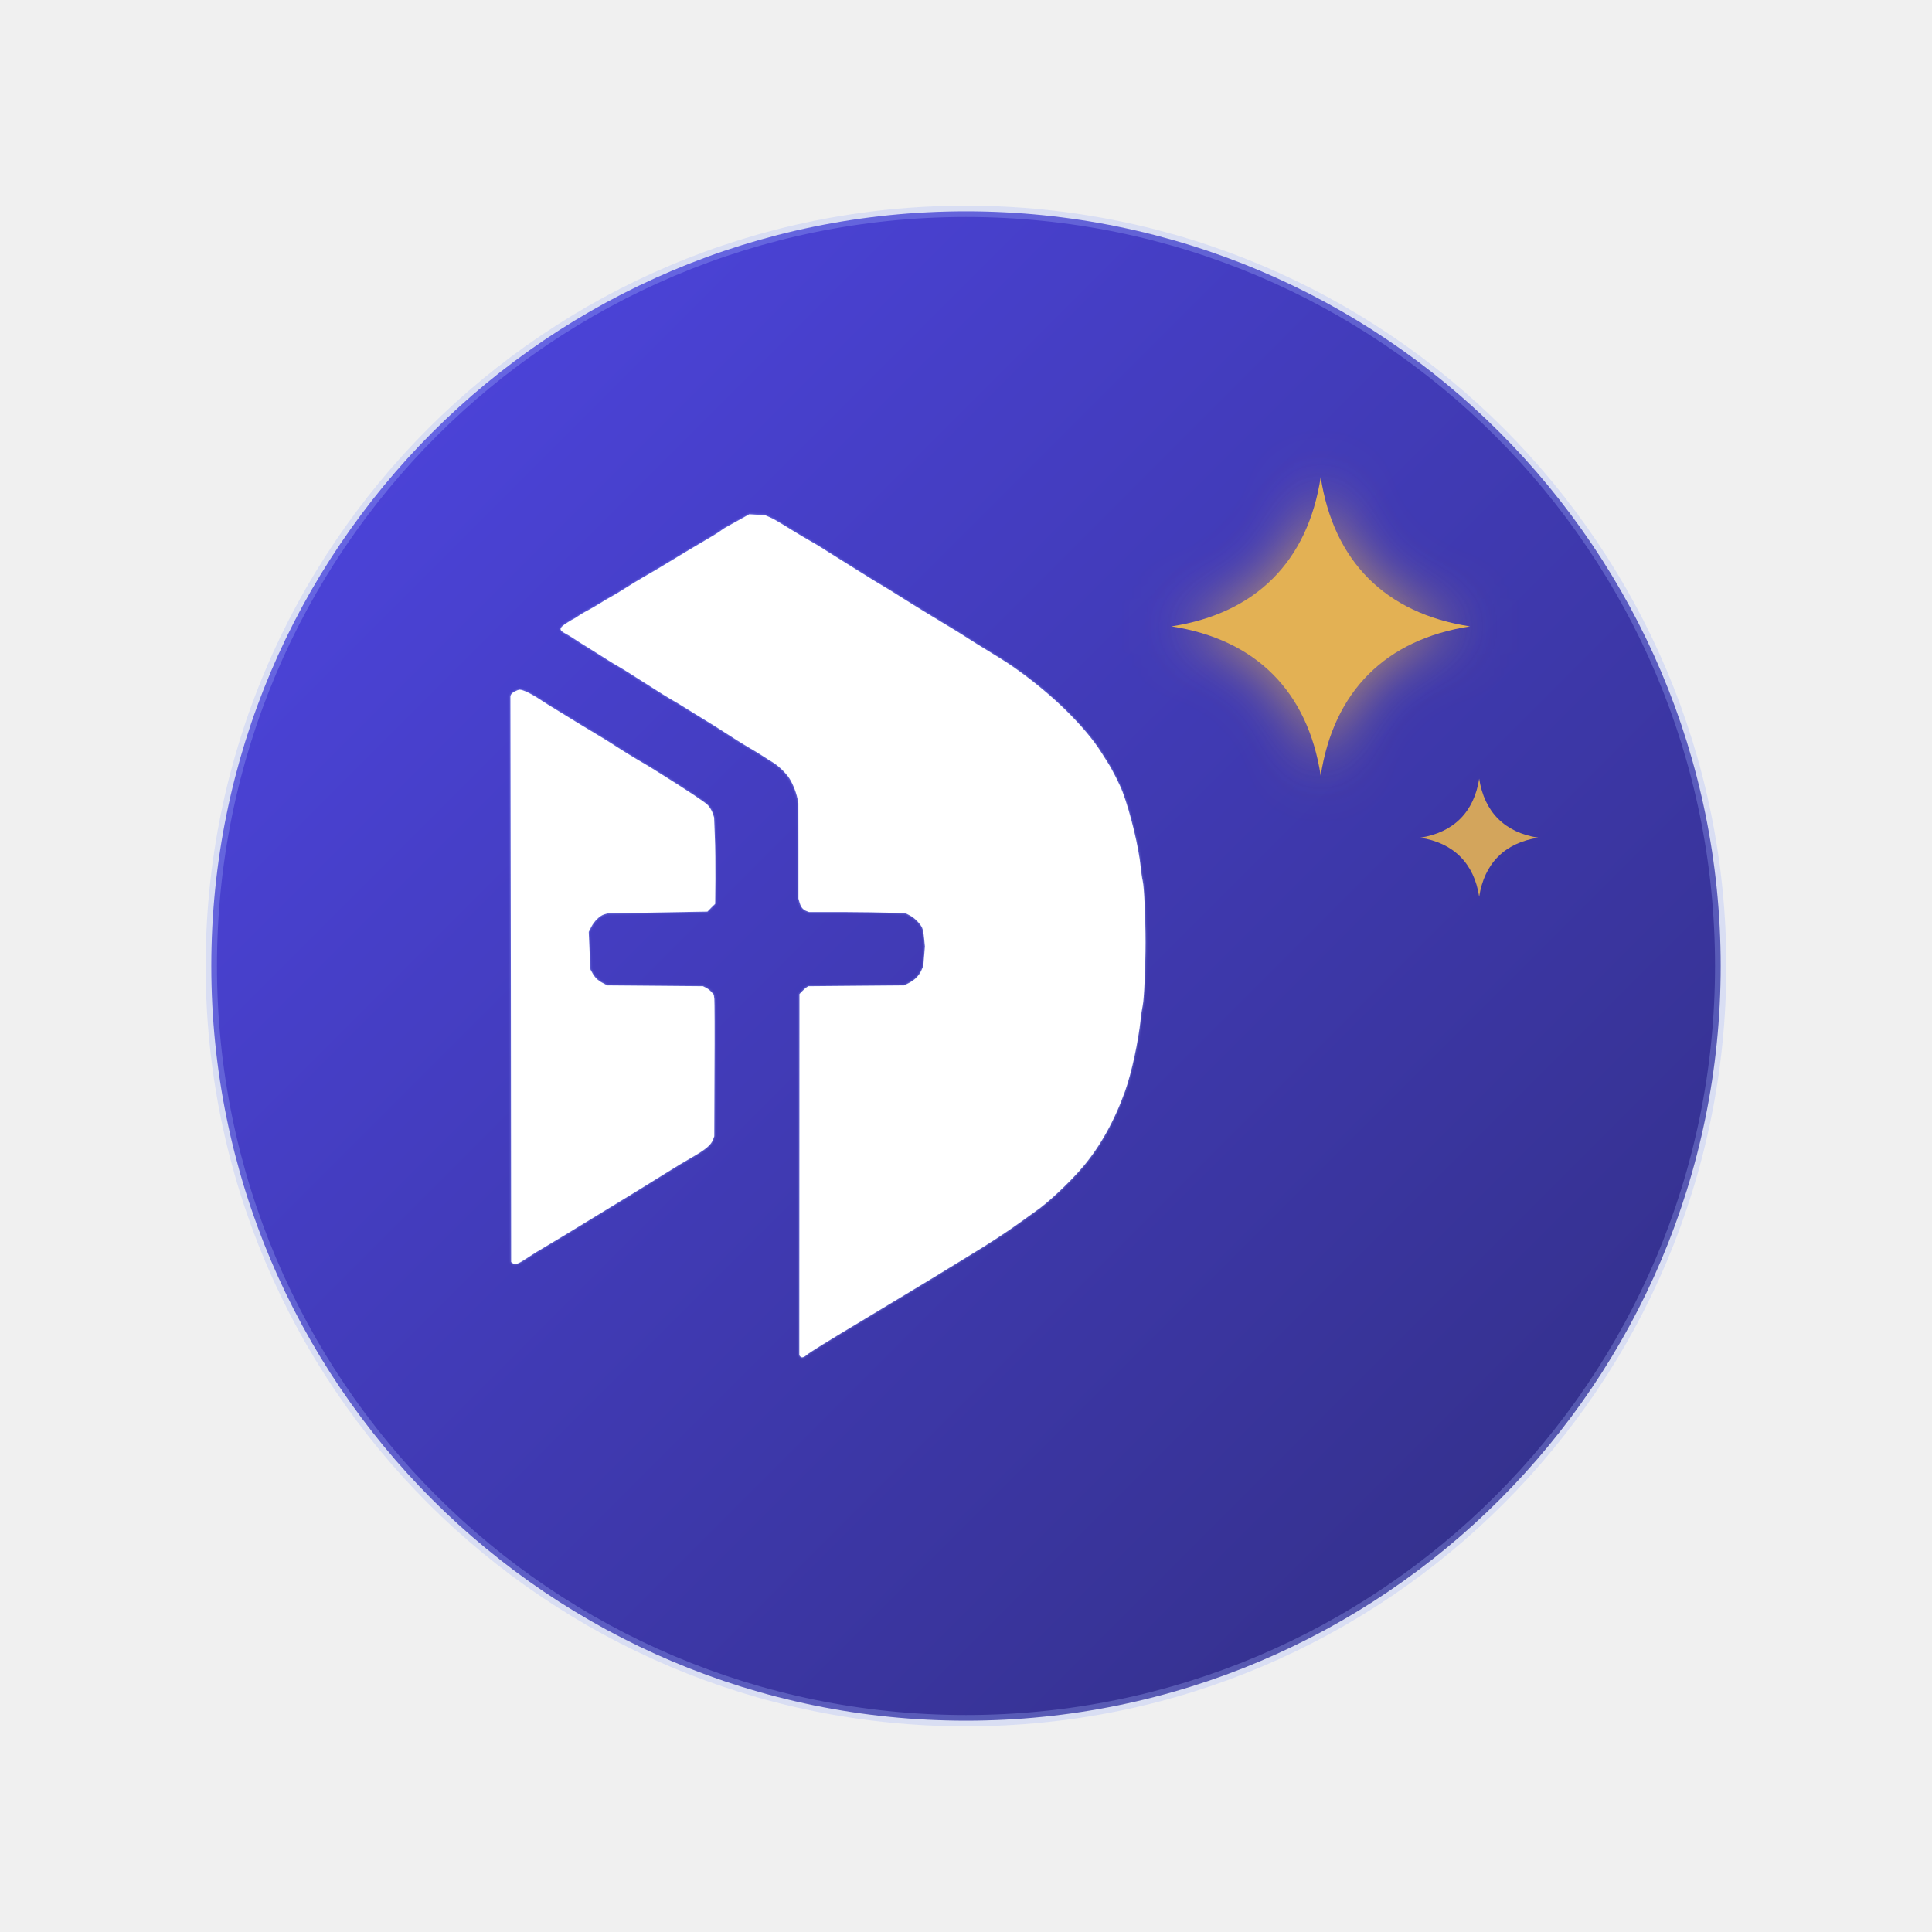
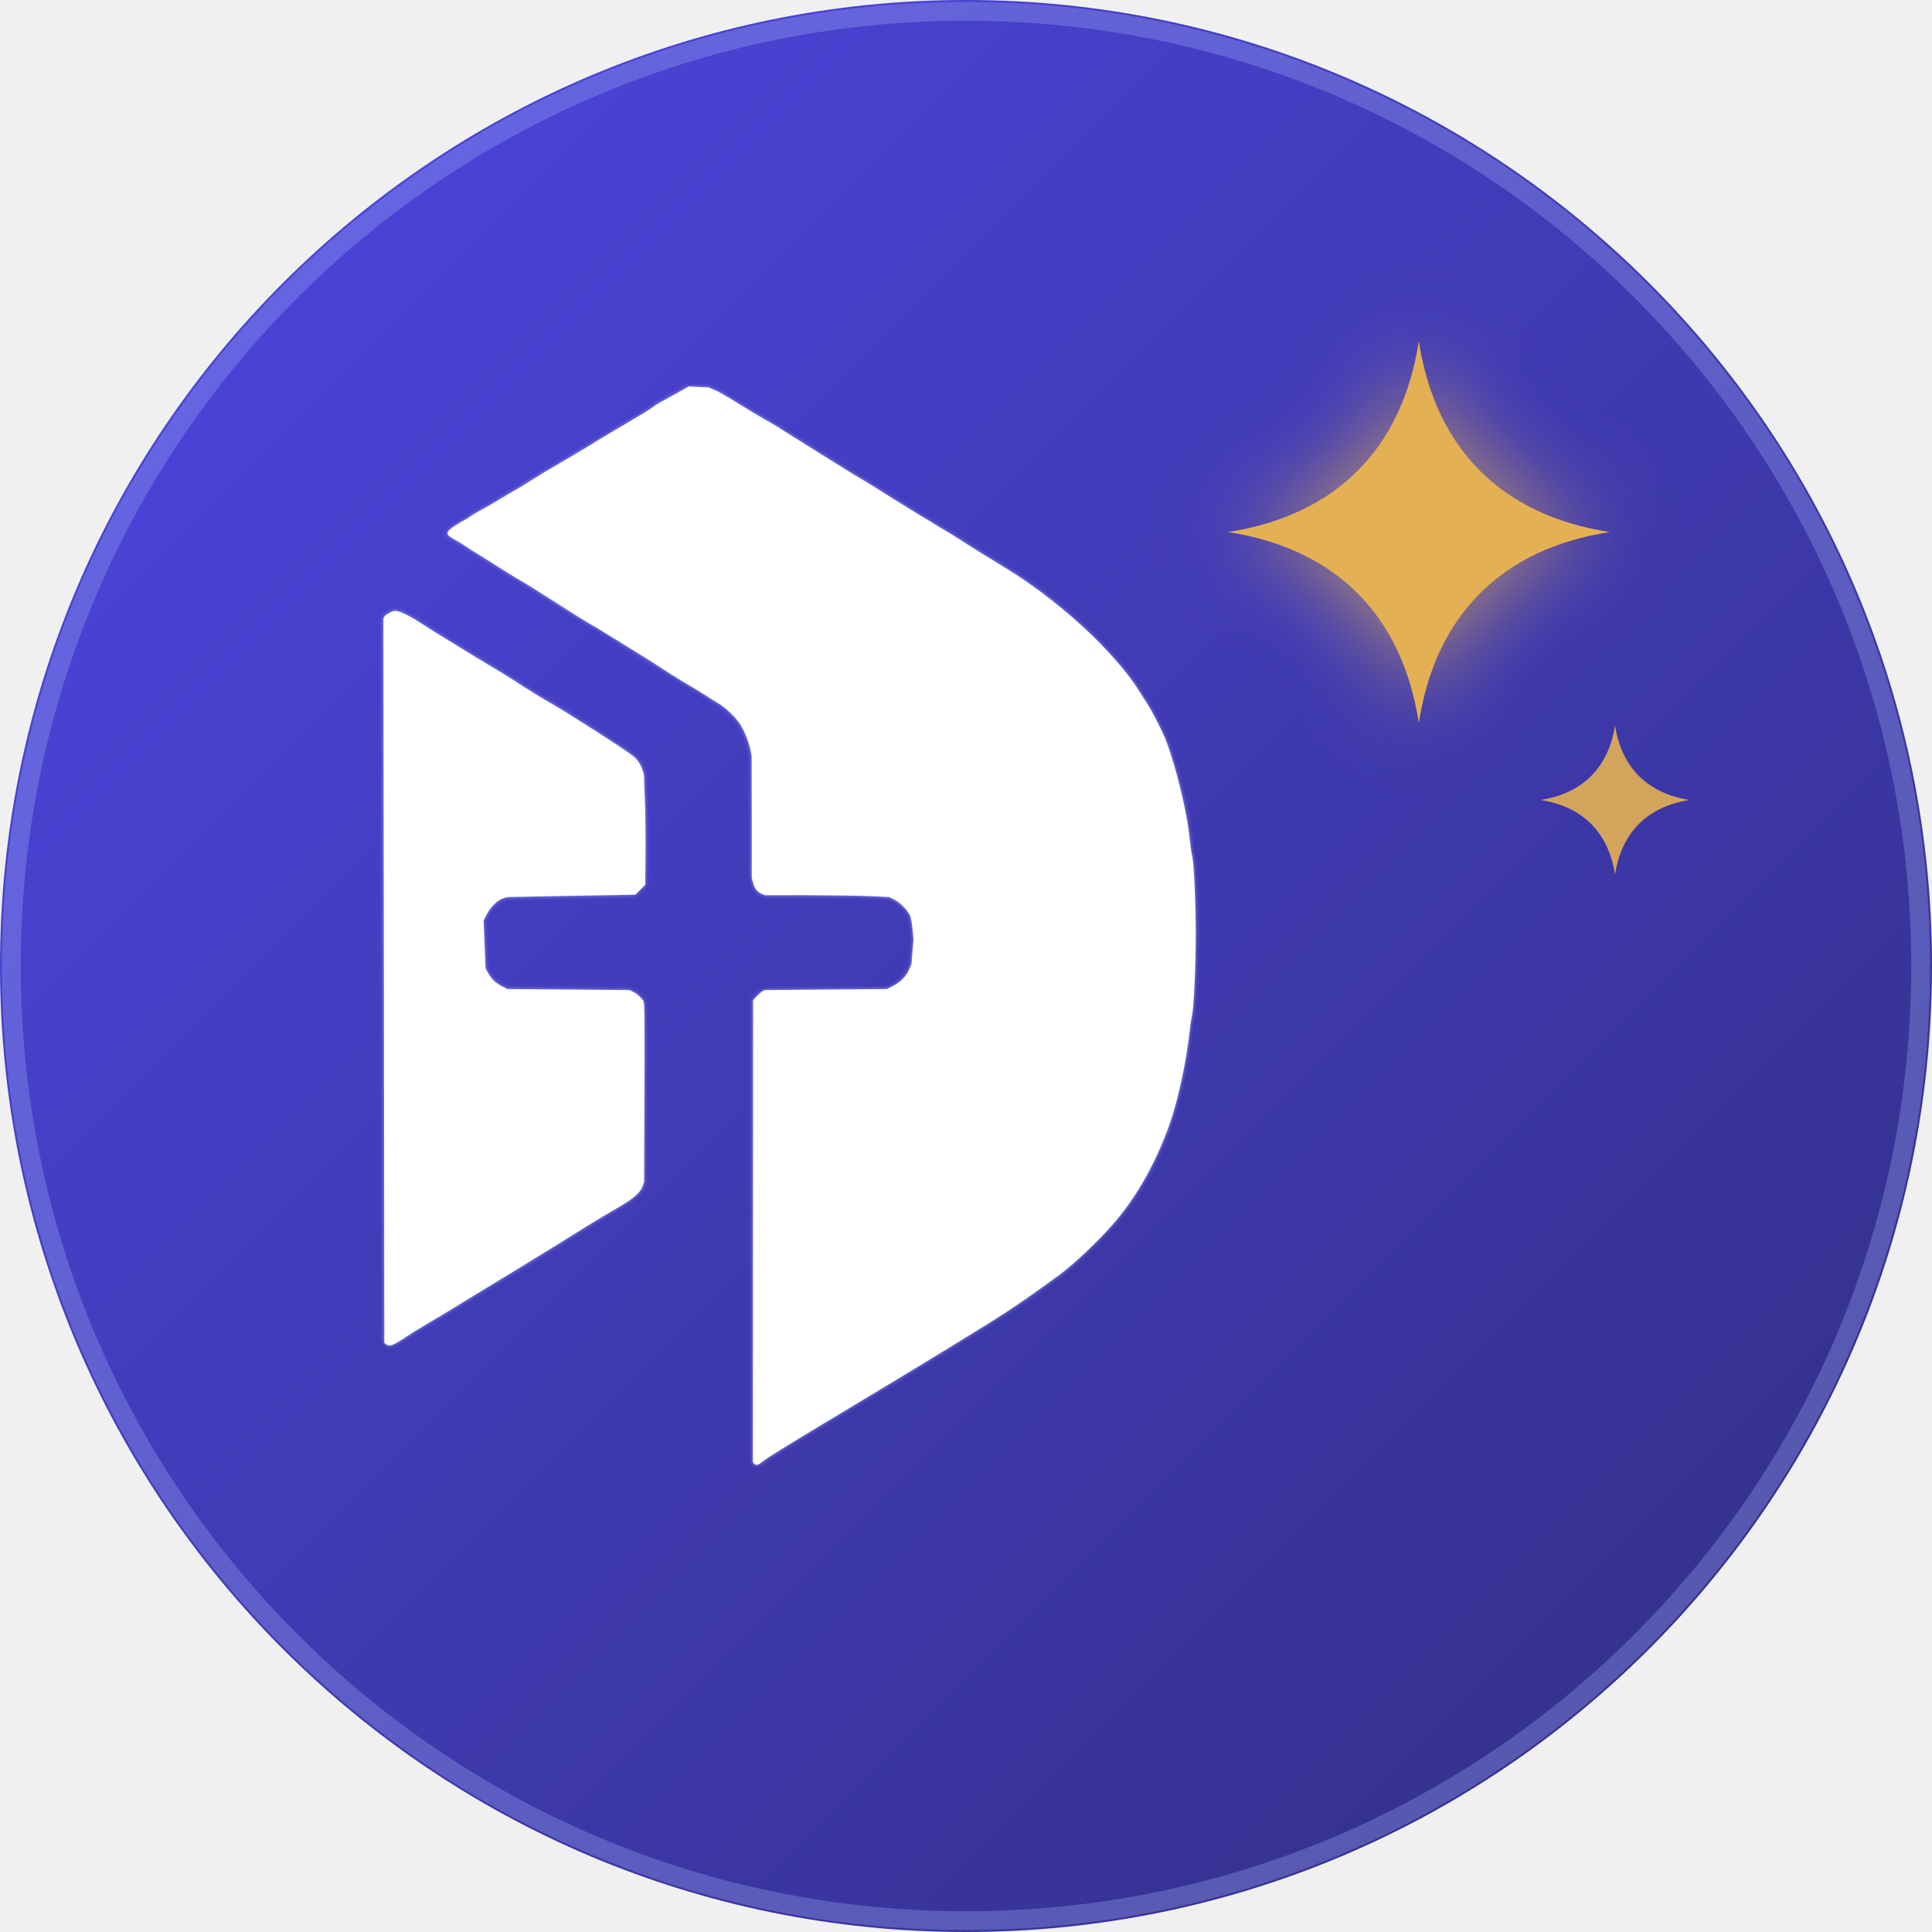
<svg xmlns="http://www.w3.org/2000/svg" viewBox="0 0 512 512" role="img" aria-label="Discipler">
  <defs>
    <linearGradient id="disc-b" x1="0" y1="0" x2="1" y2="1">
      <stop offset="0" stop-color="#4F46E5" />
      <stop offset="1" stop-color="#312E81" />
    </linearGradient>
    <clipPath id="clip-b">
-       <circle cx="256" cy="256" r="200" />
+       <circle cx="256" cy="256" r="256" />
    </clipPath>
    <filter id="halo-b" x="-60%" y="-60%" width="220%" height="220%">
-       <feGaussianBlur stdDeviation="16" />
+       <feGaussianBlur stdDeviation="18" />
    </filter>
    <filter id="spark-halo-b" x="-90%" y="-90%" width="280%" height="280%">
-       <feGaussianBlur stdDeviation="9" />
+       <feGaussianBlur stdDeviation="11" />
    </filter>
  </defs>
-   <circle cx="256" cy="256" r="200" fill="url(#disc-b)" />
+   <circle cx="256" cy="256" r="256" fill="url(#disc-b)" />
  <g clip-path="url(#clip-b)">
-     <g transform="translate(238,272) scale(0.215) translate(-518,-671)">
+     <g transform="translate(233,276) scale(0.275) translate(-518,-671)">
      <g transform="translate(0,1119) scale(0.1,-0.1)" fill="#A5B4FC" stroke="none" opacity="0.85" filter="url(#halo-b)">
        <path d="M3310 10772 c-49 -27 -207 -115 -255 -142 -22 -12 -49 -30 -60 -40 -11 -9 -57 -39 -103 -66 -78 -46 -134 -79 -334 -198 -46 -27 -117 -71 -158 -96 -99 -61 -276 -166 -373 -221 -43 -24 -135 -81 -205 -125 -70 -45 -148 -92 -172 -104 -24 -12 -91 -52 -149 -88 -58 -36 -128 -76 -154 -89 -26 -13 -74 -41 -106 -63 -32 -22 -61 -40 -65 -40 -3 0 -37 -20 -74 -44 -104 -66 -107 -89 -20 -135 33 -18 82 -47 107 -65 25 -17 55 -36 66 -43 25 -15 195 -121 351 -220 45 -29 99 -61 120 -72 38 -21 165 -100 328 -205 160 -103 317 -201 371 -230 17 -9 71 -42 122 -74 50 -31 160 -99 245 -151 84 -51 189 -117 233 -146 103 -68 240 -154 333 -208 40 -23 109 -65 152 -93 43 -28 98 -63 122 -77 61 -36 140 -108 192 -176 46 -61 97 -180 116 -273 l11 -57 1 -588 0 -588 15 -51 c15 -55 41 -86 86 -103 l28 -11 412 0 c227 -1 496 -5 598 -9 l186 -9 49 -25 c54 -27 122 -95 149 -147 9 -18 21 -76 26 -133 l10 -102 -10 -120 -10 -121 -24 -55 c-29 -65 -82 -118 -157 -156 l-55 -28 -590 -5 -590 -5 -20 -12 c-11 -6 -36 -28 -55 -48 l-35 -36 -1 -2227 -1 -2227 10 -12 c16 -21 44 -15 79 16 38 33 223 148 758 469 480 289 751 452 820 495 651 398 677 414 880 550 58 39 158 109 223 156 65 47 128 93 140 101 147 98 433 367 590 555 210 249 386 567 514 925 81 227 163 608 194 895 5 55 17 128 24 162 17 74 35 472 35 778 0 307 -17 683 -35 758 -8 34 -19 112 -25 172 -22 234 -127 671 -223 925 -32 87 -129 278 -181 359 -24 36 -58 91 -77 121 -100 161 -253 342 -456 541 -233 228 -556 481 -808 634 -239 146 -336 206 -508 317 -23 15 -67 41 -97 59 -30 17 -77 46 -105 63 -27 18 -79 49 -115 70 -36 21 -81 49 -100 61 -19 12 -78 48 -130 80 -52 32 -134 84 -182 114 -48 31 -120 75 -160 99 -91 53 -172 103 -416 256 -106 66 -233 146 -281 176 -49 30 -99 62 -112 71 -13 9 -71 43 -129 76 -58 33 -154 90 -215 128 -198 122 -229 140 -285 164 l-55 24 -95 4 -95 5 -35 -20z" />
        <path d="M458 8609 c-21 -10 -42 -27 -47 -37 l-9 -17 5 -3490 4 -3490 16 -12 c30 -23 64 -14 151 43 133 87 150 97 257 160 55 32 174 104 265 159 91 56 262 161 380 232 118 71 253 154 300 183 47 29 146 90 220 135 74 46 216 134 316 196 99 63 248 152 330 199 161 92 231 151 253 215 l15 40 3 820 c3 451 1 844 -2 873 l-7 53 -29 33 c-16 19 -46 42 -67 52 l-37 19 -590 5 -590 5 -60 32 c-60 32 -96 68 -130 133 l-19 35 -9 230 -10 230 31 61 c36 70 104 138 158 154 l39 12 617 12 618 11 47 48 48 47 3 303 c1 166 -1 406 -7 532 l-9 230 -18 54 c-10 31 -35 71 -58 97 -35 37 -232 168 -581 387 -44 27 -96 60 -115 72 -35 22 -113 68 -160 95 -43 24 -223 135 -269 166 -62 42 -210 133 -325 201 -54 32 -139 83 -190 115 -50 31 -152 93 -226 139 -74 45 -153 94 -175 109 -129 87 -237 141 -283 140 -9 -1 -34 -10 -54 -21z" />
      </g>
      <g transform="translate(0,1119) scale(0.1,-0.1)" fill="#FFFFFF" stroke="none">
        <path d="M3310 10772 c-49 -27 -207 -115 -255 -142 -22 -12 -49 -30 -60 -40 -11 -9 -57 -39 -103 -66 -78 -46 -134 -79 -334 -198 -46 -27 -117 -71 -158 -96 -99 -61 -276 -166 -373 -221 -43 -24 -135 -81 -205 -125 -70 -45 -148 -92 -172 -104 -24 -12 -91 -52 -149 -88 -58 -36 -128 -76 -154 -89 -26 -13 -74 -41 -106 -63 -32 -22 -61 -40 -65 -40 -3 0 -37 -20 -74 -44 -104 -66 -107 -89 -20 -135 33 -18 82 -47 107 -65 25 -17 55 -36 66 -43 25 -15 195 -121 351 -220 45 -29 99 -61 120 -72 38 -21 165 -100 328 -205 160 -103 317 -201 371 -230 17 -9 71 -42 122 -74 50 -31 160 -99 245 -151 84 -51 189 -117 233 -146 103 -68 240 -154 333 -208 40 -23 109 -65 152 -93 43 -28 98 -63 122 -77 61 -36 140 -108 192 -176 46 -61 97 -180 116 -273 l11 -57 1 -588 0 -588 15 -51 c15 -55 41 -86 86 -103 l28 -11 412 0 c227 -1 496 -5 598 -9 l186 -9 49 -25 c54 -27 122 -95 149 -147 9 -18 21 -76 26 -133 l10 -102 -10 -120 -10 -121 -24 -55 c-29 -65 -82 -118 -157 -156 l-55 -28 -590 -5 -590 -5 -20 -12 c-11 -6 -36 -28 -55 -48 l-35 -36 -1 -2227 -1 -2227 10 -12 c16 -21 44 -15 79 16 38 33 223 148 758 469 480 289 751 452 820 495 651 398 677 414 880 550 58 39 158 109 223 156 65 47 128 93 140 101 147 98 433 367 590 555 210 249 386 567 514 925 81 227 163 608 194 895 5 55 17 128 24 162 17 74 35 472 35 778 0 307 -17 683 -35 758 -8 34 -19 112 -25 172 -22 234 -127 671 -223 925 -32 87 -129 278 -181 359 -24 36 -58 91 -77 121 -100 161 -253 342 -456 541 -233 228 -556 481 -808 634 -239 146 -336 206 -508 317 -23 15 -67 41 -97 59 -30 17 -77 46 -105 63 -27 18 -79 49 -115 70 -36 21 -81 49 -100 61 -19 12 -78 48 -130 80 -52 32 -134 84 -182 114 -48 31 -120 75 -160 99 -91 53 -172 103 -416 256 -106 66 -233 146 -281 176 -49 30 -99 62 -112 71 -13 9 -71 43 -129 76 -58 33 -154 90 -215 128 -198 122 -229 140 -285 164 l-55 24 -95 4 -95 5 -35 -20z" />
        <path d="M458 8609 c-21 -10 -42 -27 -47 -37 l-9 -17 5 -3490 4 -3490 16 -12 c30 -23 64 -14 151 43 133 87 150 97 257 160 55 32 174 104 265 159 91 56 262 161 380 232 118 71 253 154 300 183 47 29 146 90 220 135 74 46 216 134 316 196 99 63 248 152 330 199 161 92 231 151 253 215 l15 40 3 820 c3 451 1 844 -2 873 l-7 53 -29 33 c-16 19 -46 42 -67 52 l-37 19 -590 5 -590 5 -60 32 c-60 32 -96 68 -130 133 l-19 35 -9 230 -10 230 31 61 c36 70 104 138 158 154 l39 12 617 12 618 11 47 48 48 47 3 303 c1 166 -1 406 -7 532 l-9 230 -18 54 c-10 31 -35 71 -58 97 -35 37 -232 168 -581 387 -44 27 -96 60 -115 72 -35 22 -113 68 -160 95 -43 24 -223 135 -269 166 -62 42 -210 133 -325 201 -54 32 -139 83 -190 115 -50 31 -152 93 -226 139 -74 45 -153 94 -175 109 -129 87 -237 141 -283 140 -9 -1 -34 -10 -54 -21z" />
      </g>
    </g>
-     <g transform="translate(350,166) scale(0.86) translate(-50,-50)">
+     <g transform="translate(376,141) scale(1.10) translate(-50,-50)">
      <path d="M50 4 C54 30 70 46 96 50 C70 54 54 70 50 96 C46 70 30 54 4 50 C30 46 46 30 50 4 Z" fill="#E3B154" opacity="0.75" filter="url(#spark-halo-b)" />
      <path d="M50 4 C54 30 70 46 96 50 C70 54 54 70 50 96 C46 70 30 54 4 50 C30 46 46 30 50 4 Z" fill="#E3B154" />
    </g>
-     <g transform="translate(392,222) scale(0.34) translate(-50,-50)">
+     <g transform="translate(428,212) scale(0.43) translate(-50,-50)">
      <path d="M50 4 C54 30 70 46 96 50 C70 54 54 70 50 96 C46 70 30 54 4 50 C30 46 46 30 50 4 Z" fill="#E3B154" opacity="0.9" />
    </g>
+     <circle cx="256" cy="256" r="253" fill="none" stroke="#A5B4FC" stroke-opacity="0.30" stroke-width="5" />
  </g>
-   <circle cx="256" cy="256" r="200" fill="none" stroke="#A5B4FC" stroke-opacity="0.30" stroke-width="3" />
</svg>
